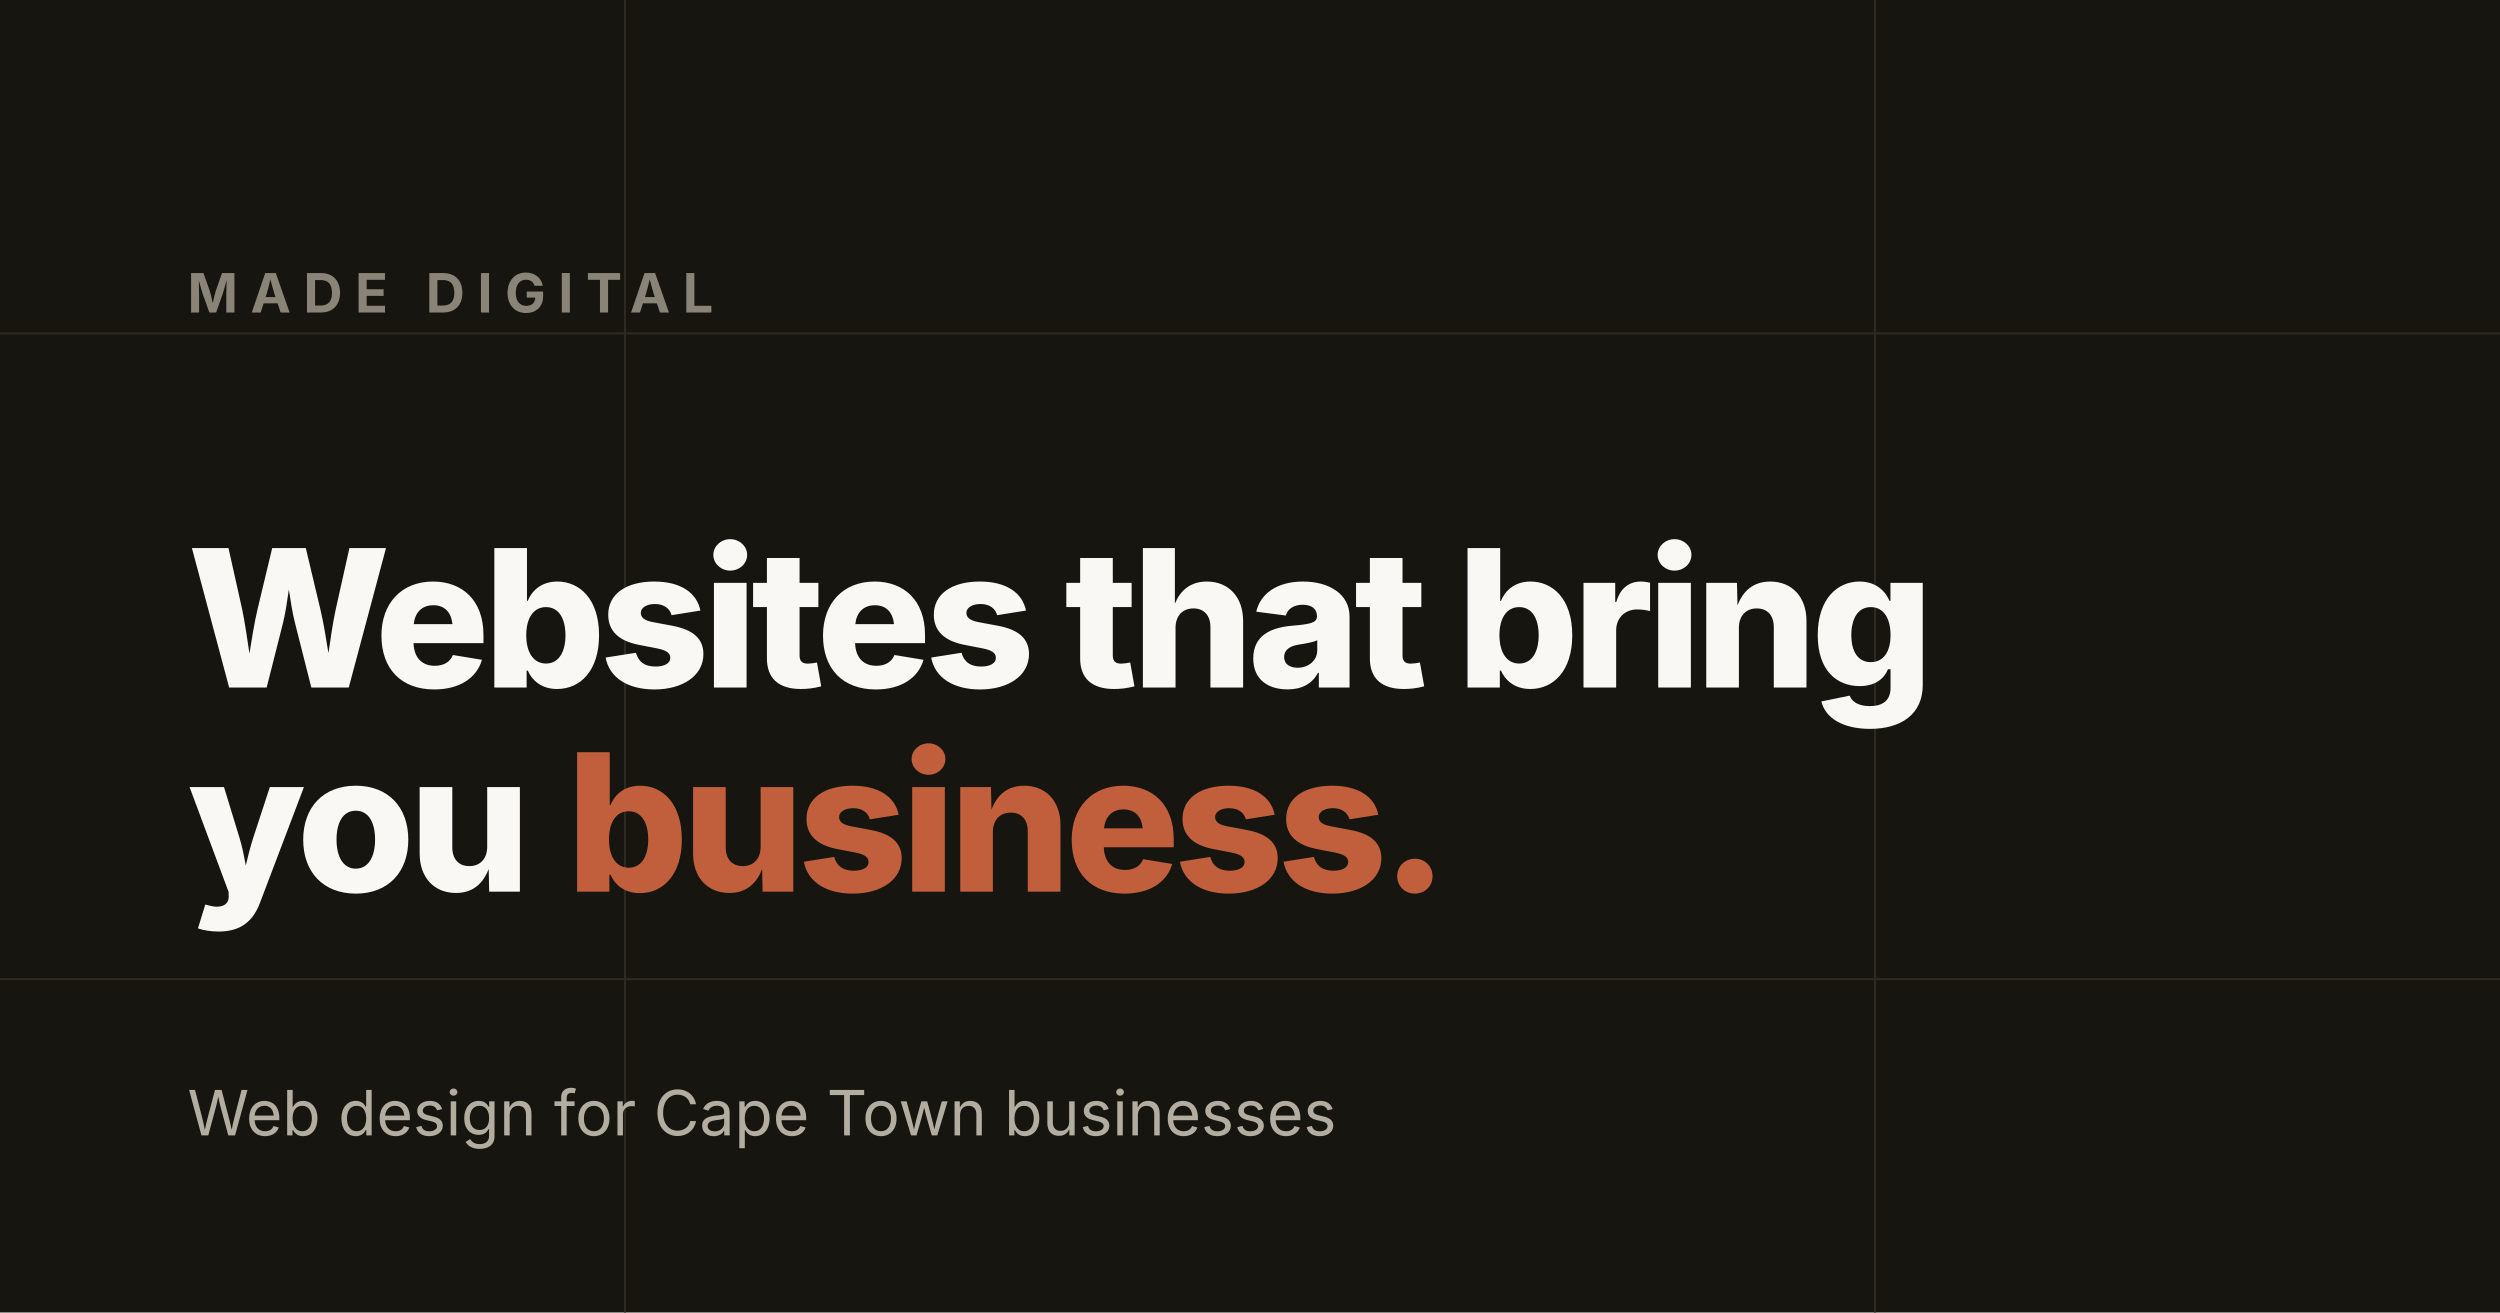
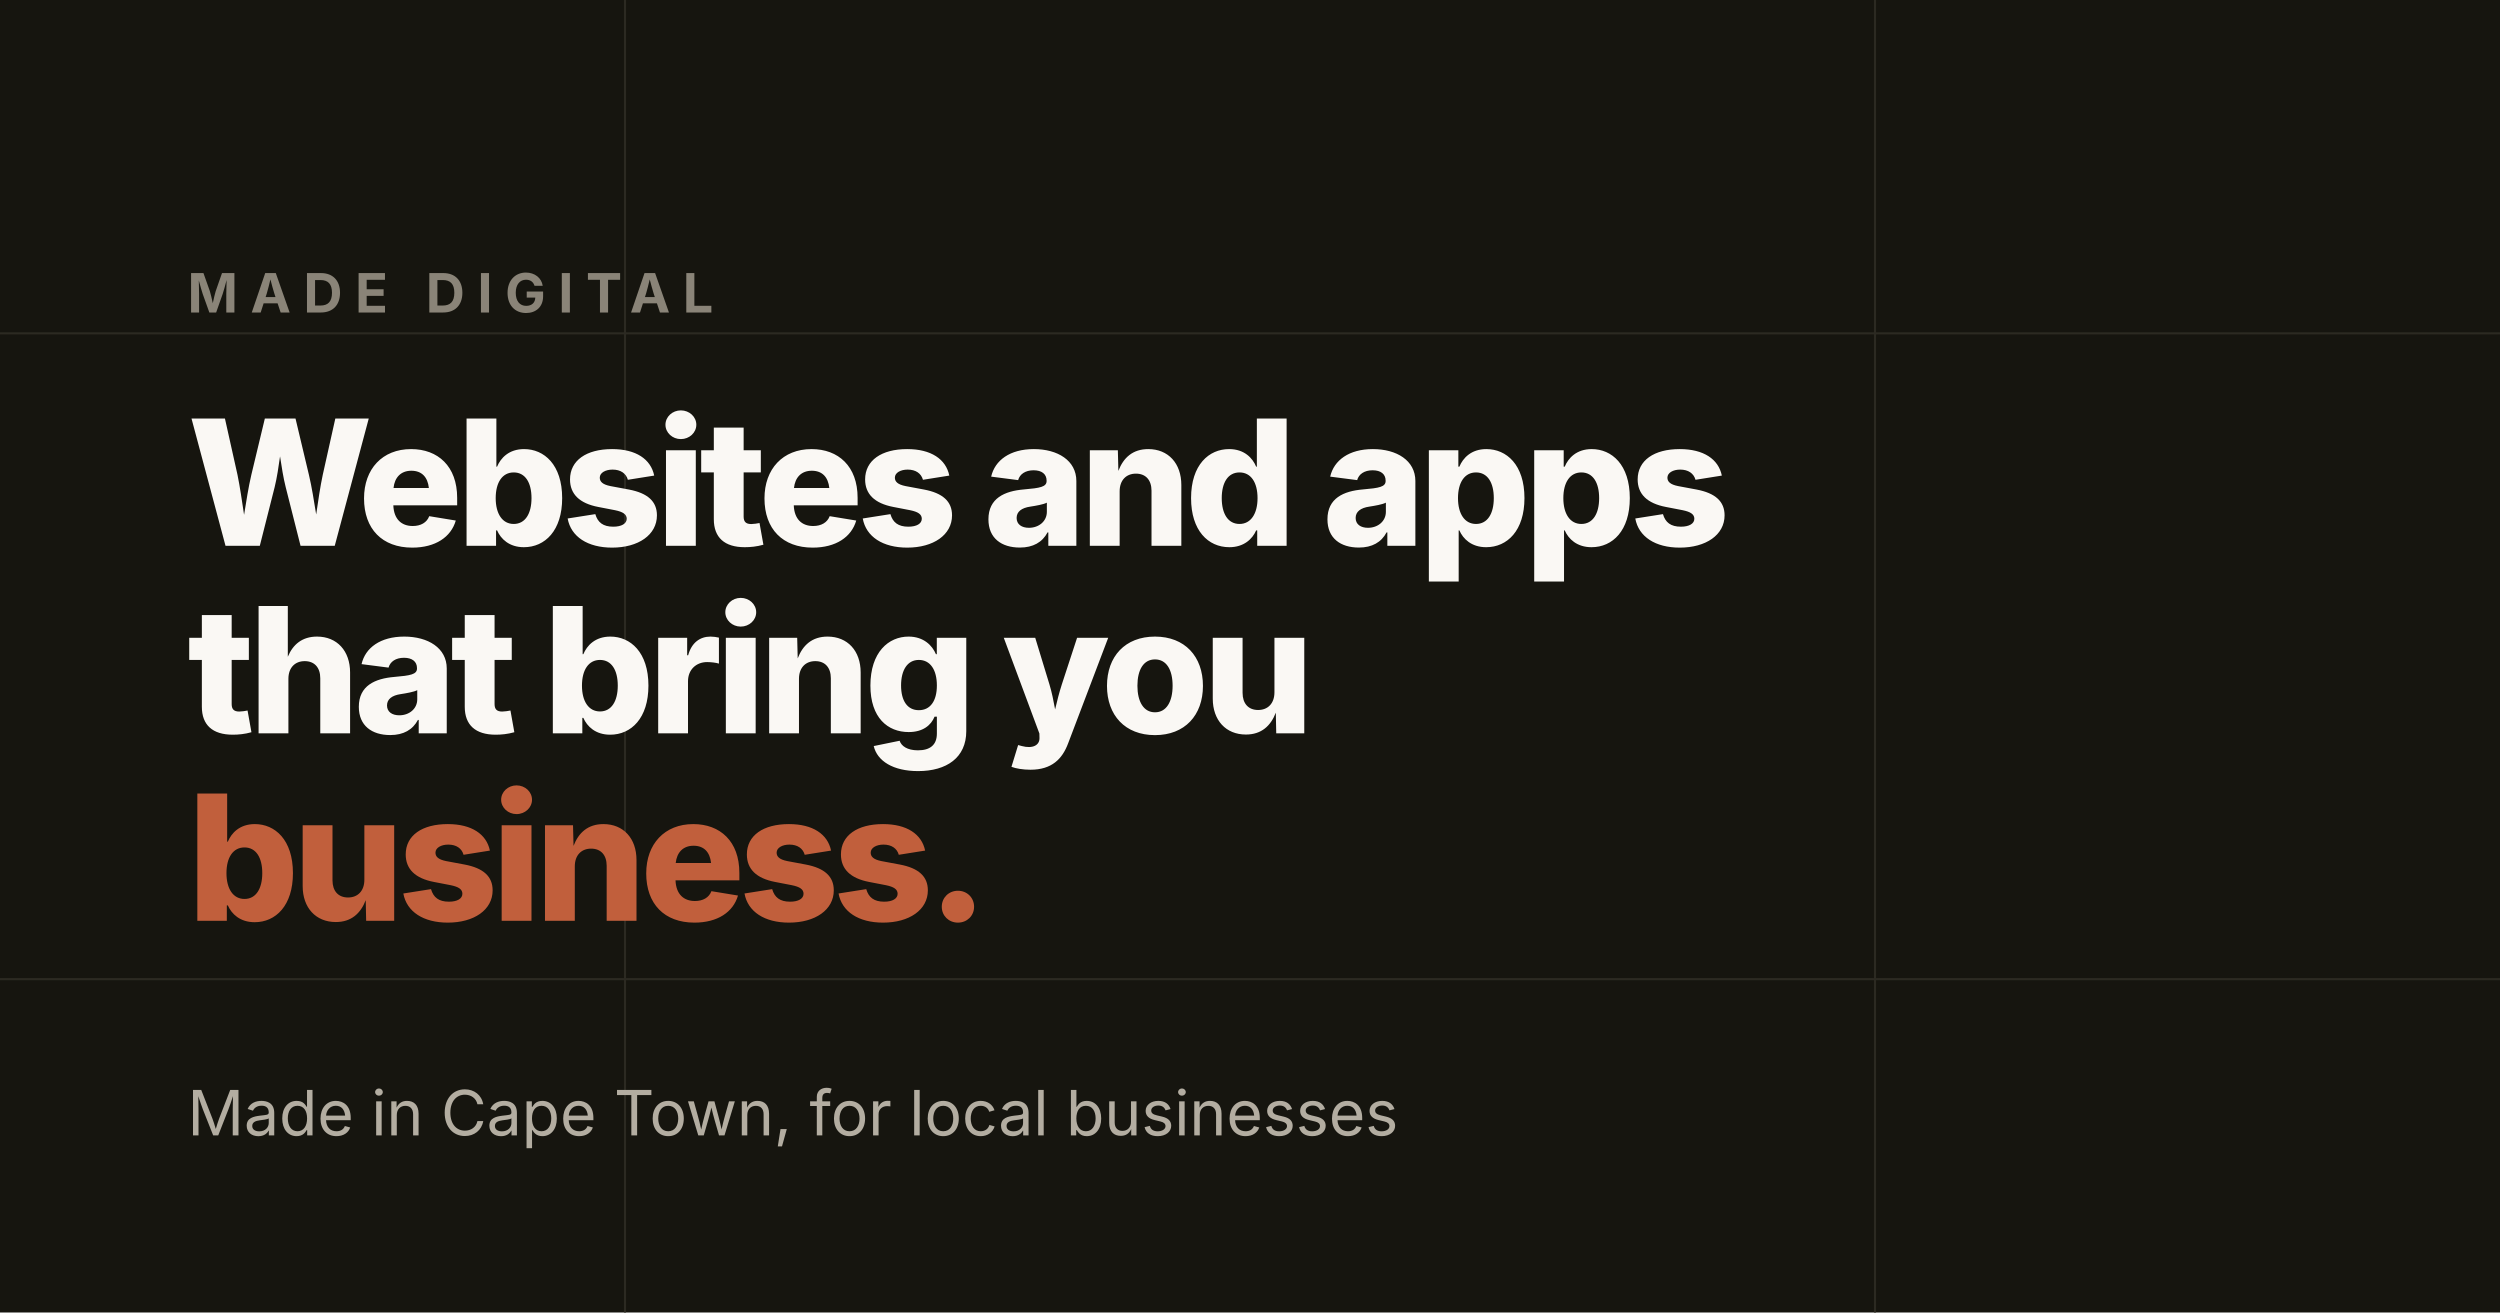
- <svg xmlns="http://www.w3.org/2000/svg" width="1200" height="630" viewBox="0 0 1200 630" role="img" aria-label="Made Digital — Websites that bring you business.">
+ <svg xmlns="http://www.w3.org/2000/svg" width="1200" height="630" viewBox="0 0 1200 630" role="img" aria-label="Made Digital — Websites and apps that bring you business.">
  <rect width="1200" height="630" fill="#16150F" />
  <g fill="none" stroke="#2C2A22" stroke-width="1">
    <path d="M0 160h1200M0 470h1200M300 0v630M900 0v630" />
  </g>
  <text x="90" y="150" font-family="Manrope, Inter, Segoe UI, sans-serif" font-size="26" font-weight="700" letter-spacing="6" fill="#8A8478">MADE DIGITAL</text>
-   <text x="90" y="330" font-family="Manrope, Inter, Segoe UI, sans-serif" font-size="92" font-weight="800" letter-spacing="-3" fill="#FAF8F4">Websites that bring</text>
-   <text x="90" y="428" font-family="Manrope, Inter, Segoe UI, sans-serif" font-size="92" font-weight="800" letter-spacing="-3" fill="#FAF8F4">you <tspan fill="#C15F3C">business.</tspan>
-   </text>
-   <text x="90" y="545" font-family="Inter, Segoe UI, sans-serif" font-size="30" fill="#B3ADA1">Web design for Cape Town businesses</text>
+   <text x="90" y="262" font-family="Manrope, Inter, Segoe UI, sans-serif" font-size="84" font-weight="800" letter-spacing="-3" fill="#FAF8F4">Websites and apps</text>
+   <text x="90" y="352" font-family="Manrope, Inter, Segoe UI, sans-serif" font-size="84" font-weight="800" letter-spacing="-3" fill="#FAF8F4">that bring you</text>
+   <text x="90" y="442" font-family="Manrope, Inter, Segoe UI, sans-serif" font-size="84" font-weight="800" letter-spacing="-3" fill="#C15F3C">business.</text>
+   <text x="90" y="545" font-family="Inter, Segoe UI, sans-serif" font-size="30" fill="#B3ADA1">Made in Cape Town, for local businesses</text>
</svg>
